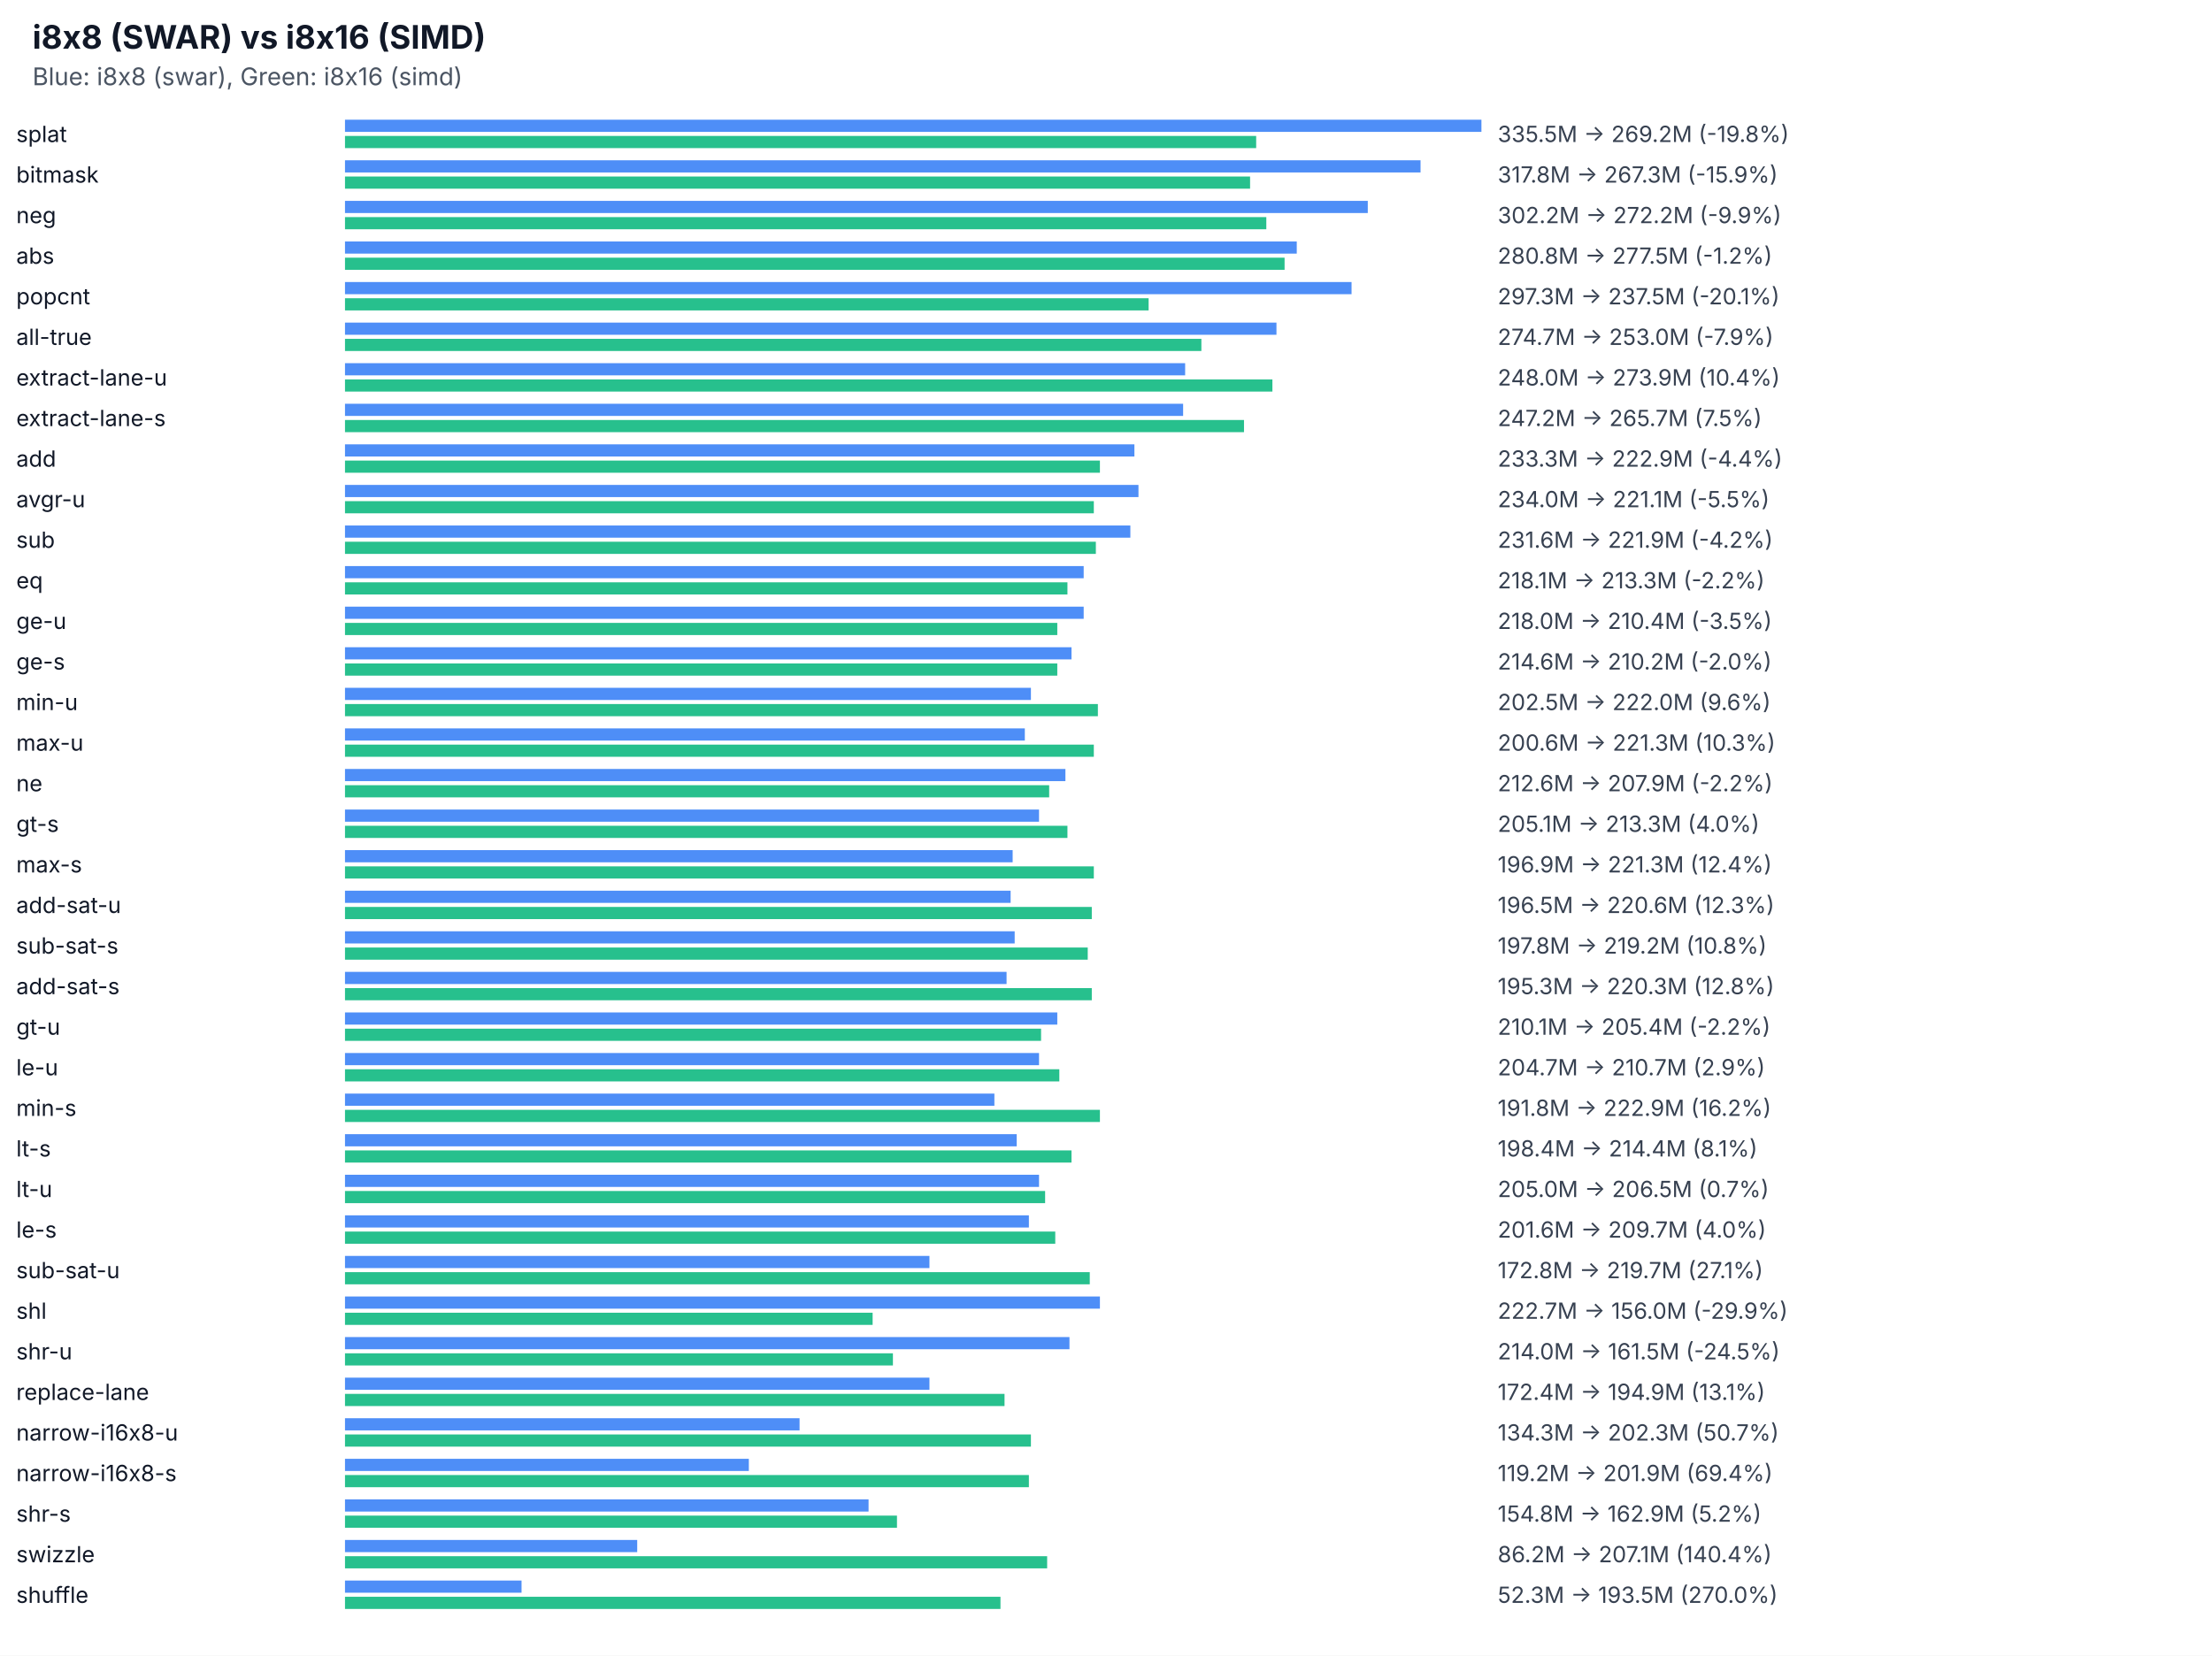
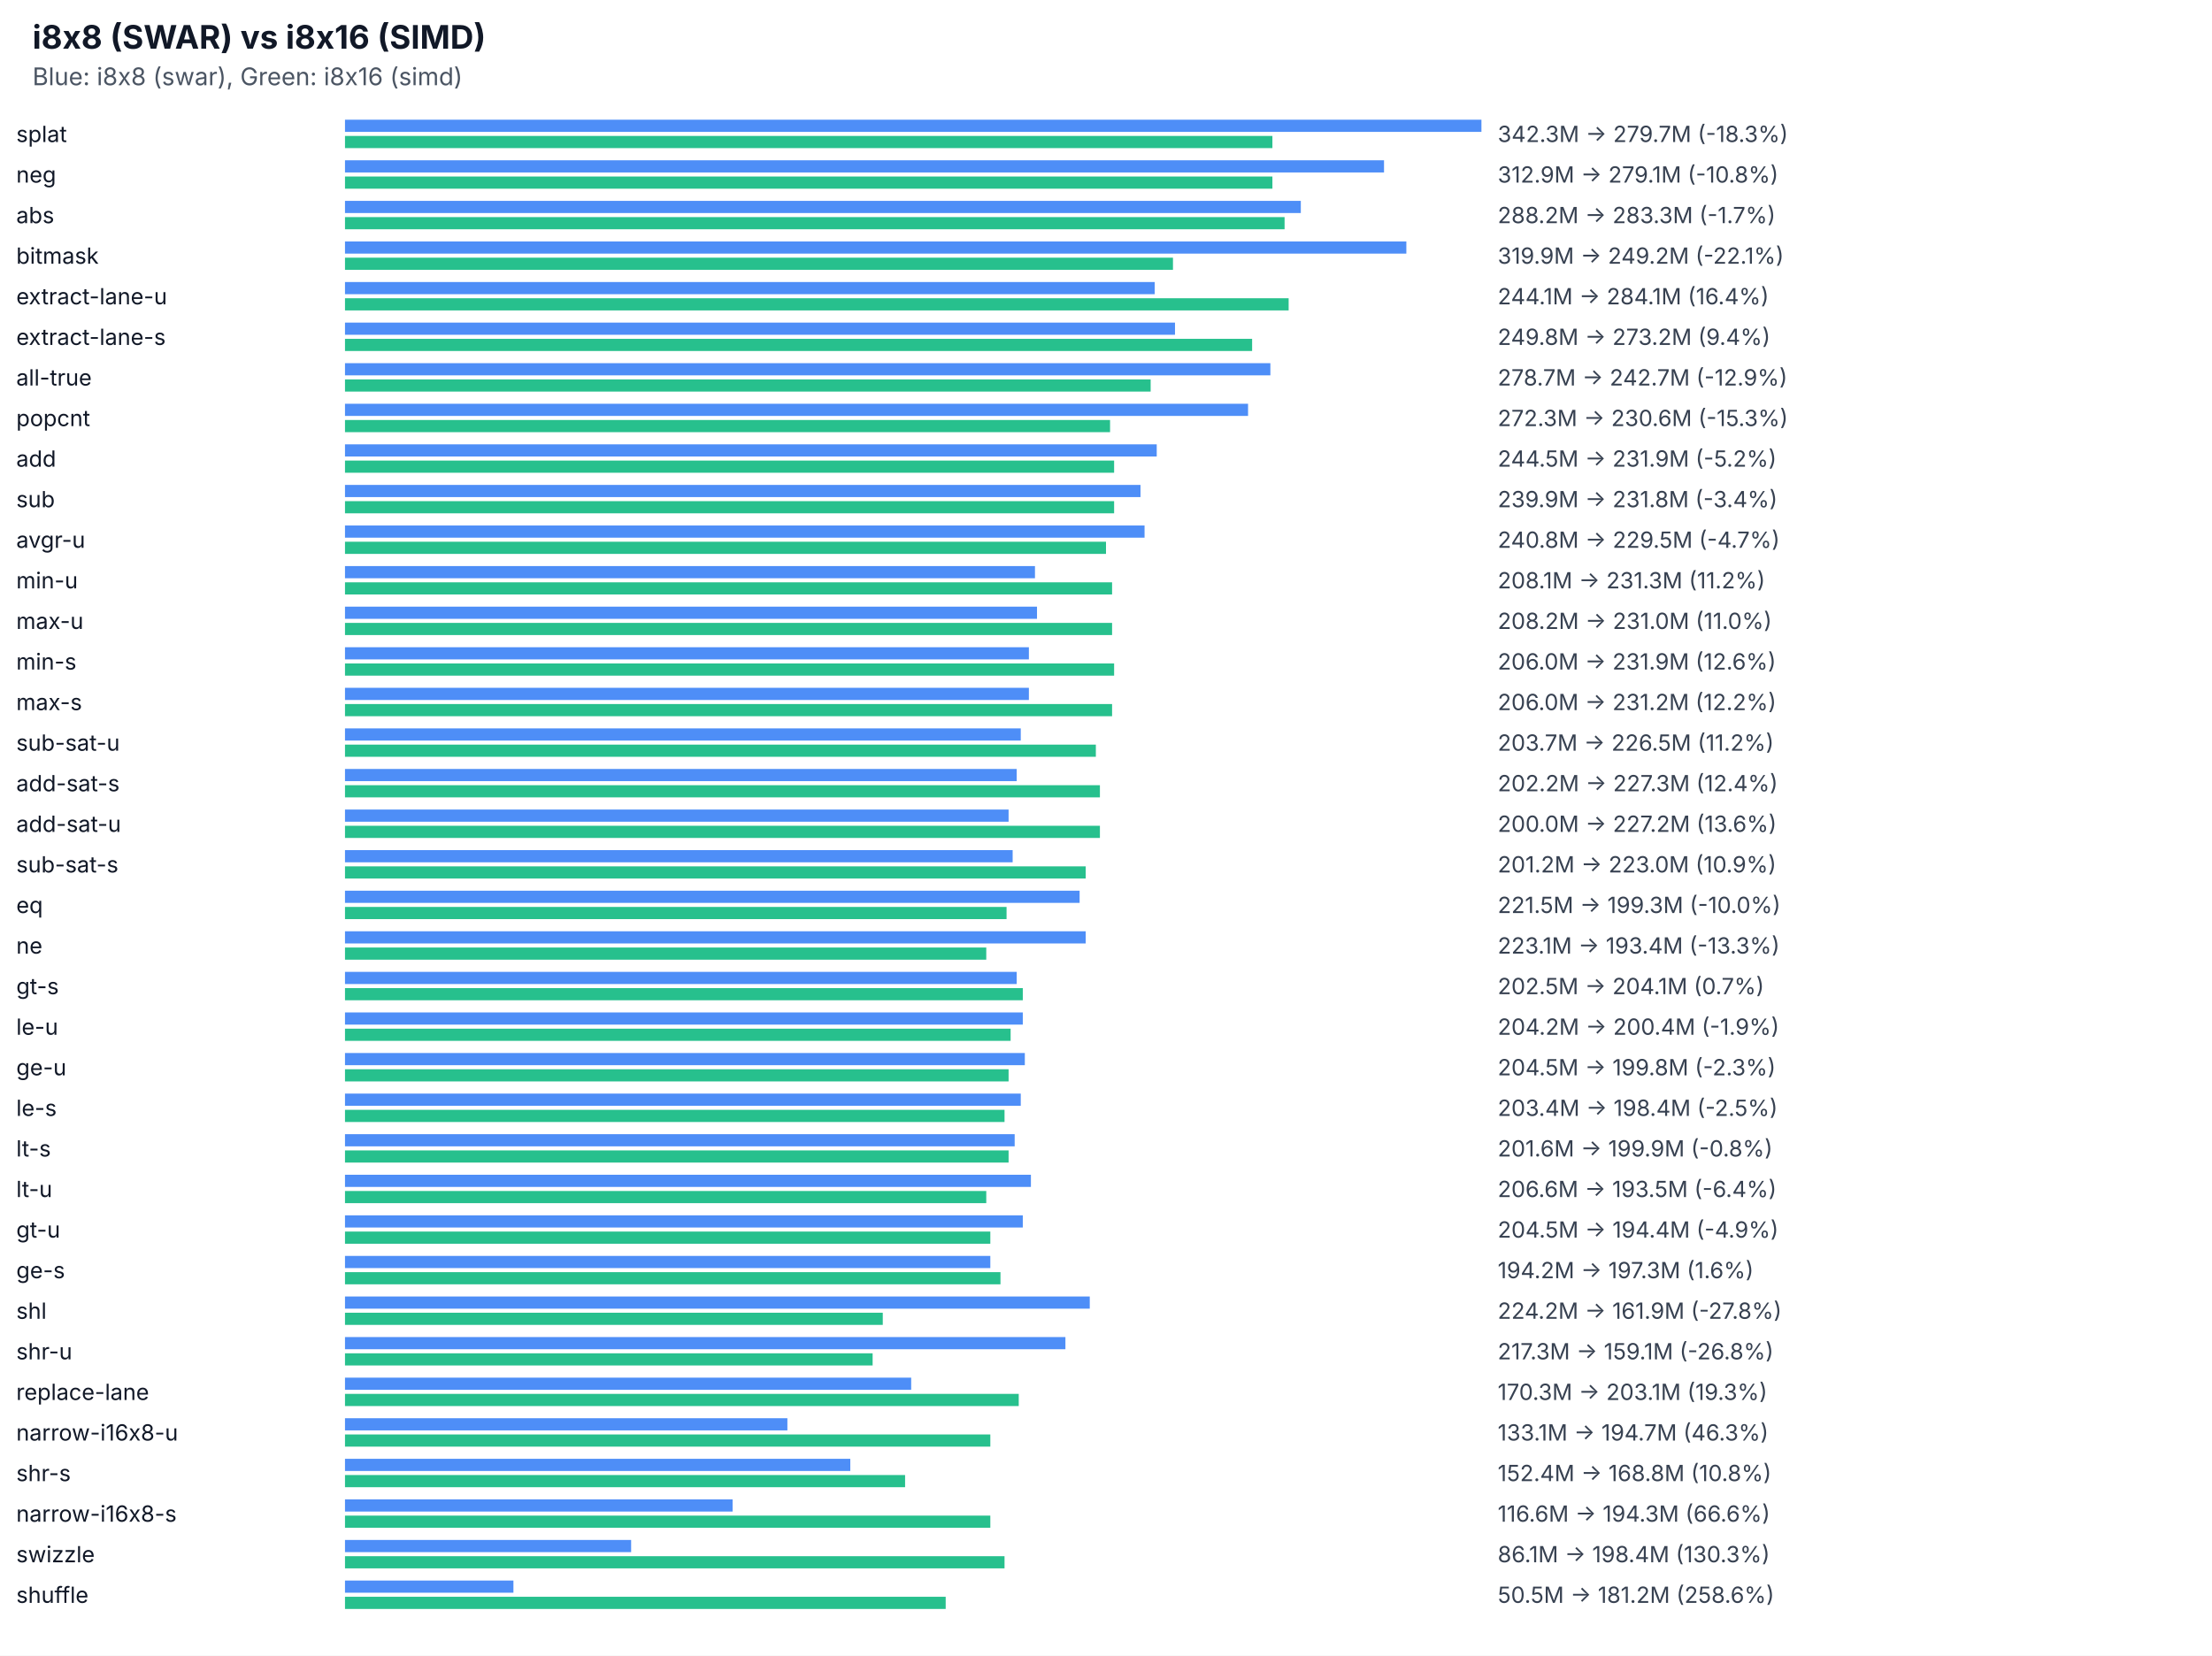
<svg xmlns="http://www.w3.org/2000/svg" width="1090" height="816" viewBox="0 0 1090 816">
  <rect x="0" y="0" width="1090" height="816" fill="#ffffff" />
  <text x="16" y="24" font-family="Inter, Arial, sans-serif" font-size="16" font-weight="700" fill="#111827">i8x8 (SWAR) vs i8x16 (SIMD)</text>
  <text x="16" y="42" font-family="Inter, Arial, sans-serif" font-size="12" fill="#4b5563">Blue: i8x8 (swar), Green: i8x16 (simd)</text>
  <text x="8" y="70" font-family="Inter, Arial, sans-serif" font-size="11" fill="#111827">splat</text>
  <rect x="170" y="59" width="560" height="6" fill="#3b82f6" opacity="0.9" />
-   <rect x="170" y="67" width="449" height="6" fill="#10b981" opacity="0.9" />
-   <text x="738" y="70" font-family="Inter, Arial, sans-serif" font-size="11" fill="#374151">335.5M -&gt; 269.2M (-19.8%)</text>
-   <text x="8" y="90" font-family="Inter, Arial, sans-serif" font-size="11" fill="#111827">bitmask</text>
-   <rect x="170" y="79" width="530" height="6" fill="#3b82f6" opacity="0.9" />
-   <rect x="170" y="87" width="446" height="6" fill="#10b981" opacity="0.9" />
-   <text x="738" y="90" font-family="Inter, Arial, sans-serif" font-size="11" fill="#374151">317.8M -&gt; 267.3M (-15.9%)</text>
-   <text x="8" y="110" font-family="Inter, Arial, sans-serif" font-size="11" fill="#111827">neg</text>
-   <rect x="170" y="99" width="504" height="6" fill="#3b82f6" opacity="0.9" />
-   <rect x="170" y="107" width="454" height="6" fill="#10b981" opacity="0.9" />
-   <text x="738" y="110" font-family="Inter, Arial, sans-serif" font-size="11" fill="#374151">302.2M -&gt; 272.2M (-9.9%)</text>
-   <text x="8" y="130" font-family="Inter, Arial, sans-serif" font-size="11" fill="#111827">abs</text>
-   <rect x="170" y="119" width="469" height="6" fill="#3b82f6" opacity="0.9" />
-   <rect x="170" y="127" width="463" height="6" fill="#10b981" opacity="0.9" />
-   <text x="738" y="130" font-family="Inter, Arial, sans-serif" font-size="11" fill="#374151">280.8M -&gt; 277.5M (-1.2%)</text>
-   <text x="8" y="150" font-family="Inter, Arial, sans-serif" font-size="11" fill="#111827">popcnt</text>
-   <rect x="170" y="139" width="496" height="6" fill="#3b82f6" opacity="0.9" />
-   <rect x="170" y="147" width="396" height="6" fill="#10b981" opacity="0.9" />
-   <text x="738" y="150" font-family="Inter, Arial, sans-serif" font-size="11" fill="#374151">297.3M -&gt; 237.5M (-20.1%)</text>
-   <text x="8" y="170" font-family="Inter, Arial, sans-serif" font-size="11" fill="#111827">all-true</text>
-   <rect x="170" y="159" width="459" height="6" fill="#3b82f6" opacity="0.9" />
-   <rect x="170" y="167" width="422" height="6" fill="#10b981" opacity="0.9" />
-   <text x="738" y="170" font-family="Inter, Arial, sans-serif" font-size="11" fill="#374151">274.7M -&gt; 253.0M (-7.9%)</text>
-   <text x="8" y="190" font-family="Inter, Arial, sans-serif" font-size="11" fill="#111827">extract-lane-u</text>
-   <rect x="170" y="179" width="414" height="6" fill="#3b82f6" opacity="0.9" />
-   <rect x="170" y="187" width="457" height="6" fill="#10b981" opacity="0.9" />
-   <text x="738" y="190" font-family="Inter, Arial, sans-serif" font-size="11" fill="#374151">248.0M -&gt; 273.9M (10.4%)</text>
-   <text x="8" y="210" font-family="Inter, Arial, sans-serif" font-size="11" fill="#111827">extract-lane-s</text>
-   <rect x="170" y="199" width="413" height="6" fill="#3b82f6" opacity="0.9" />
-   <rect x="170" y="207" width="443" height="6" fill="#10b981" opacity="0.9" />
-   <text x="738" y="210" font-family="Inter, Arial, sans-serif" font-size="11" fill="#374151">247.2M -&gt; 265.7M (7.5%)</text>
+   <rect x="170" y="67" width="457" height="6" fill="#10b981" opacity="0.9" />
+   <text x="738" y="70" font-family="Inter, Arial, sans-serif" font-size="11" fill="#374151">342.3M -&gt; 279.7M (-18.3%)</text>
+   <text x="8" y="90" font-family="Inter, Arial, sans-serif" font-size="11" fill="#111827">neg</text>
+   <rect x="170" y="79" width="512" height="6" fill="#3b82f6" opacity="0.9" />
+   <rect x="170" y="87" width="457" height="6" fill="#10b981" opacity="0.9" />
+   <text x="738" y="90" font-family="Inter, Arial, sans-serif" font-size="11" fill="#374151">312.9M -&gt; 279.1M (-10.8%)</text>
+   <text x="8" y="110" font-family="Inter, Arial, sans-serif" font-size="11" fill="#111827">abs</text>
+   <rect x="170" y="99" width="471" height="6" fill="#3b82f6" opacity="0.9" />
+   <rect x="170" y="107" width="463" height="6" fill="#10b981" opacity="0.9" />
+   <text x="738" y="110" font-family="Inter, Arial, sans-serif" font-size="11" fill="#374151">288.2M -&gt; 283.3M (-1.7%)</text>
+   <text x="8" y="130" font-family="Inter, Arial, sans-serif" font-size="11" fill="#111827">bitmask</text>
+   <rect x="170" y="119" width="523" height="6" fill="#3b82f6" opacity="0.9" />
+   <rect x="170" y="127" width="408" height="6" fill="#10b981" opacity="0.9" />
+   <text x="738" y="130" font-family="Inter, Arial, sans-serif" font-size="11" fill="#374151">319.9M -&gt; 249.2M (-22.1%)</text>
+   <text x="8" y="150" font-family="Inter, Arial, sans-serif" font-size="11" fill="#111827">extract-lane-u</text>
+   <rect x="170" y="139" width="399" height="6" fill="#3b82f6" opacity="0.9" />
+   <rect x="170" y="147" width="465" height="6" fill="#10b981" opacity="0.9" />
+   <text x="738" y="150" font-family="Inter, Arial, sans-serif" font-size="11" fill="#374151">244.1M -&gt; 284.1M (16.4%)</text>
+   <text x="8" y="170" font-family="Inter, Arial, sans-serif" font-size="11" fill="#111827">extract-lane-s</text>
+   <rect x="170" y="159" width="409" height="6" fill="#3b82f6" opacity="0.9" />
+   <rect x="170" y="167" width="447" height="6" fill="#10b981" opacity="0.9" />
+   <text x="738" y="170" font-family="Inter, Arial, sans-serif" font-size="11" fill="#374151">249.8M -&gt; 273.2M (9.4%)</text>
+   <text x="8" y="190" font-family="Inter, Arial, sans-serif" font-size="11" fill="#111827">all-true</text>
+   <rect x="170" y="179" width="456" height="6" fill="#3b82f6" opacity="0.9" />
+   <rect x="170" y="187" width="397" height="6" fill="#10b981" opacity="0.9" />
+   <text x="738" y="190" font-family="Inter, Arial, sans-serif" font-size="11" fill="#374151">278.7M -&gt; 242.7M (-12.9%)</text>
+   <text x="8" y="210" font-family="Inter, Arial, sans-serif" font-size="11" fill="#111827">popcnt</text>
+   <rect x="170" y="199" width="445" height="6" fill="#3b82f6" opacity="0.9" />
+   <rect x="170" y="207" width="377" height="6" fill="#10b981" opacity="0.9" />
+   <text x="738" y="210" font-family="Inter, Arial, sans-serif" font-size="11" fill="#374151">272.3M -&gt; 230.6M (-15.3%)</text>
  <text x="8" y="230" font-family="Inter, Arial, sans-serif" font-size="11" fill="#111827">add</text>
-   <rect x="170" y="219" width="389" height="6" fill="#3b82f6" opacity="0.9" />
-   <rect x="170" y="227" width="372" height="6" fill="#10b981" opacity="0.9" />
-   <text x="738" y="230" font-family="Inter, Arial, sans-serif" font-size="11" fill="#374151">233.3M -&gt; 222.9M (-4.4%)</text>
-   <text x="8" y="250" font-family="Inter, Arial, sans-serif" font-size="11" fill="#111827">avgr-u</text>
-   <rect x="170" y="239" width="391" height="6" fill="#3b82f6" opacity="0.9" />
-   <rect x="170" y="247" width="369" height="6" fill="#10b981" opacity="0.9" />
-   <text x="738" y="250" font-family="Inter, Arial, sans-serif" font-size="11" fill="#374151">234.0M -&gt; 221.1M (-5.5%)</text>
-   <text x="8" y="270" font-family="Inter, Arial, sans-serif" font-size="11" fill="#111827">sub</text>
-   <rect x="170" y="259" width="387" height="6" fill="#3b82f6" opacity="0.9" />
-   <rect x="170" y="267" width="370" height="6" fill="#10b981" opacity="0.9" />
-   <text x="738" y="270" font-family="Inter, Arial, sans-serif" font-size="11" fill="#374151">231.6M -&gt; 221.9M (-4.2%)</text>
-   <text x="8" y="290" font-family="Inter, Arial, sans-serif" font-size="11" fill="#111827">eq</text>
-   <rect x="170" y="279" width="364" height="6" fill="#3b82f6" opacity="0.9" />
-   <rect x="170" y="287" width="356" height="6" fill="#10b981" opacity="0.9" />
-   <text x="738" y="290" font-family="Inter, Arial, sans-serif" font-size="11" fill="#374151">218.1M -&gt; 213.3M (-2.2%)</text>
-   <text x="8" y="310" font-family="Inter, Arial, sans-serif" font-size="11" fill="#111827">ge-u</text>
-   <rect x="170" y="299" width="364" height="6" fill="#3b82f6" opacity="0.9" />
-   <rect x="170" y="307" width="351" height="6" fill="#10b981" opacity="0.9" />
-   <text x="738" y="310" font-family="Inter, Arial, sans-serif" font-size="11" fill="#374151">218.0M -&gt; 210.4M (-3.5%)</text>
-   <text x="8" y="330" font-family="Inter, Arial, sans-serif" font-size="11" fill="#111827">ge-s</text>
-   <rect x="170" y="319" width="358" height="6" fill="#3b82f6" opacity="0.9" />
-   <rect x="170" y="327" width="351" height="6" fill="#10b981" opacity="0.9" />
-   <text x="738" y="330" font-family="Inter, Arial, sans-serif" font-size="11" fill="#374151">214.6M -&gt; 210.2M (-2.0%)</text>
-   <text x="8" y="350" font-family="Inter, Arial, sans-serif" font-size="11" fill="#111827">min-u</text>
-   <rect x="170" y="339" width="338" height="6" fill="#3b82f6" opacity="0.9" />
-   <rect x="170" y="347" width="371" height="6" fill="#10b981" opacity="0.9" />
-   <text x="738" y="350" font-family="Inter, Arial, sans-serif" font-size="11" fill="#374151">202.5M -&gt; 222.0M (9.6%)</text>
-   <text x="8" y="370" font-family="Inter, Arial, sans-serif" font-size="11" fill="#111827">max-u</text>
-   <rect x="170" y="359" width="335" height="6" fill="#3b82f6" opacity="0.9" />
-   <rect x="170" y="367" width="369" height="6" fill="#10b981" opacity="0.9" />
-   <text x="738" y="370" font-family="Inter, Arial, sans-serif" font-size="11" fill="#374151">200.6M -&gt; 221.3M (10.3%)</text>
-   <text x="8" y="390" font-family="Inter, Arial, sans-serif" font-size="11" fill="#111827">ne</text>
-   <rect x="170" y="379" width="355" height="6" fill="#3b82f6" opacity="0.9" />
-   <rect x="170" y="387" width="347" height="6" fill="#10b981" opacity="0.9" />
-   <text x="738" y="390" font-family="Inter, Arial, sans-serif" font-size="11" fill="#374151">212.6M -&gt; 207.9M (-2.2%)</text>
-   <text x="8" y="410" font-family="Inter, Arial, sans-serif" font-size="11" fill="#111827">gt-s</text>
-   <rect x="170" y="399" width="342" height="6" fill="#3b82f6" opacity="0.9" />
-   <rect x="170" y="407" width="356" height="6" fill="#10b981" opacity="0.9" />
-   <text x="738" y="410" font-family="Inter, Arial, sans-serif" font-size="11" fill="#374151">205.1M -&gt; 213.3M (4.0%)</text>
-   <text x="8" y="430" font-family="Inter, Arial, sans-serif" font-size="11" fill="#111827">max-s</text>
+   <rect x="170" y="219" width="400" height="6" fill="#3b82f6" opacity="0.9" />
+   <rect x="170" y="227" width="379" height="6" fill="#10b981" opacity="0.9" />
+   <text x="738" y="230" font-family="Inter, Arial, sans-serif" font-size="11" fill="#374151">244.5M -&gt; 231.9M (-5.2%)</text>
+   <text x="8" y="250" font-family="Inter, Arial, sans-serif" font-size="11" fill="#111827">sub</text>
+   <rect x="170" y="239" width="392" height="6" fill="#3b82f6" opacity="0.9" />
+   <rect x="170" y="247" width="379" height="6" fill="#10b981" opacity="0.9" />
+   <text x="738" y="250" font-family="Inter, Arial, sans-serif" font-size="11" fill="#374151">239.9M -&gt; 231.8M (-3.4%)</text>
+   <text x="8" y="270" font-family="Inter, Arial, sans-serif" font-size="11" fill="#111827">avgr-u</text>
+   <rect x="170" y="259" width="394" height="6" fill="#3b82f6" opacity="0.9" />
+   <rect x="170" y="267" width="375" height="6" fill="#10b981" opacity="0.9" />
+   <text x="738" y="270" font-family="Inter, Arial, sans-serif" font-size="11" fill="#374151">240.8M -&gt; 229.5M (-4.7%)</text>
+   <text x="8" y="290" font-family="Inter, Arial, sans-serif" font-size="11" fill="#111827">min-u</text>
+   <rect x="170" y="279" width="340" height="6" fill="#3b82f6" opacity="0.9" />
+   <rect x="170" y="287" width="378" height="6" fill="#10b981" opacity="0.9" />
+   <text x="738" y="290" font-family="Inter, Arial, sans-serif" font-size="11" fill="#374151">208.1M -&gt; 231.3M (11.2%)</text>
+   <text x="8" y="310" font-family="Inter, Arial, sans-serif" font-size="11" fill="#111827">max-u</text>
+   <rect x="170" y="299" width="341" height="6" fill="#3b82f6" opacity="0.9" />
+   <rect x="170" y="307" width="378" height="6" fill="#10b981" opacity="0.9" />
+   <text x="738" y="310" font-family="Inter, Arial, sans-serif" font-size="11" fill="#374151">208.2M -&gt; 231.0M (11.0%)</text>
+   <text x="8" y="330" font-family="Inter, Arial, sans-serif" font-size="11" fill="#111827">min-s</text>
+   <rect x="170" y="319" width="337" height="6" fill="#3b82f6" opacity="0.9" />
+   <rect x="170" y="327" width="379" height="6" fill="#10b981" opacity="0.9" />
+   <text x="738" y="330" font-family="Inter, Arial, sans-serif" font-size="11" fill="#374151">206.0M -&gt; 231.9M (12.6%)</text>
+   <text x="8" y="350" font-family="Inter, Arial, sans-serif" font-size="11" fill="#111827">max-s</text>
+   <rect x="170" y="339" width="337" height="6" fill="#3b82f6" opacity="0.9" />
+   <rect x="170" y="347" width="378" height="6" fill="#10b981" opacity="0.9" />
+   <text x="738" y="350" font-family="Inter, Arial, sans-serif" font-size="11" fill="#374151">206.0M -&gt; 231.2M (12.2%)</text>
+   <text x="8" y="370" font-family="Inter, Arial, sans-serif" font-size="11" fill="#111827">sub-sat-u</text>
+   <rect x="170" y="359" width="333" height="6" fill="#3b82f6" opacity="0.9" />
+   <rect x="170" y="367" width="370" height="6" fill="#10b981" opacity="0.9" />
+   <text x="738" y="370" font-family="Inter, Arial, sans-serif" font-size="11" fill="#374151">203.7M -&gt; 226.5M (11.2%)</text>
+   <text x="8" y="390" font-family="Inter, Arial, sans-serif" font-size="11" fill="#111827">add-sat-s</text>
+   <rect x="170" y="379" width="331" height="6" fill="#3b82f6" opacity="0.9" />
+   <rect x="170" y="387" width="372" height="6" fill="#10b981" opacity="0.9" />
+   <text x="738" y="390" font-family="Inter, Arial, sans-serif" font-size="11" fill="#374151">202.2M -&gt; 227.3M (12.4%)</text>
+   <text x="8" y="410" font-family="Inter, Arial, sans-serif" font-size="11" fill="#111827">add-sat-u</text>
+   <rect x="170" y="399" width="327" height="6" fill="#3b82f6" opacity="0.9" />
+   <rect x="170" y="407" width="372" height="6" fill="#10b981" opacity="0.9" />
+   <text x="738" y="410" font-family="Inter, Arial, sans-serif" font-size="11" fill="#374151">200.0M -&gt; 227.2M (13.6%)</text>
+   <text x="8" y="430" font-family="Inter, Arial, sans-serif" font-size="11" fill="#111827">sub-sat-s</text>
  <rect x="170" y="419" width="329" height="6" fill="#3b82f6" opacity="0.9" />
-   <rect x="170" y="427" width="369" height="6" fill="#10b981" opacity="0.9" />
-   <text x="738" y="430" font-family="Inter, Arial, sans-serif" font-size="11" fill="#374151">196.9M -&gt; 221.3M (12.4%)</text>
-   <text x="8" y="450" font-family="Inter, Arial, sans-serif" font-size="11" fill="#111827">add-sat-u</text>
-   <rect x="170" y="439" width="328" height="6" fill="#3b82f6" opacity="0.9" />
-   <rect x="170" y="447" width="368" height="6" fill="#10b981" opacity="0.9" />
-   <text x="738" y="450" font-family="Inter, Arial, sans-serif" font-size="11" fill="#374151">196.5M -&gt; 220.6M (12.3%)</text>
-   <text x="8" y="470" font-family="Inter, Arial, sans-serif" font-size="11" fill="#111827">sub-sat-s</text>
-   <rect x="170" y="459" width="330" height="6" fill="#3b82f6" opacity="0.9" />
-   <rect x="170" y="467" width="366" height="6" fill="#10b981" opacity="0.9" />
-   <text x="738" y="470" font-family="Inter, Arial, sans-serif" font-size="11" fill="#374151">197.8M -&gt; 219.2M (10.8%)</text>
-   <text x="8" y="490" font-family="Inter, Arial, sans-serif" font-size="11" fill="#111827">add-sat-s</text>
-   <rect x="170" y="479" width="326" height="6" fill="#3b82f6" opacity="0.9" />
-   <rect x="170" y="487" width="368" height="6" fill="#10b981" opacity="0.9" />
-   <text x="738" y="490" font-family="Inter, Arial, sans-serif" font-size="11" fill="#374151">195.3M -&gt; 220.3M (12.8%)</text>
-   <text x="8" y="510" font-family="Inter, Arial, sans-serif" font-size="11" fill="#111827">gt-u</text>
-   <rect x="170" y="499" width="351" height="6" fill="#3b82f6" opacity="0.9" />
-   <rect x="170" y="507" width="343" height="6" fill="#10b981" opacity="0.9" />
-   <text x="738" y="510" font-family="Inter, Arial, sans-serif" font-size="11" fill="#374151">210.1M -&gt; 205.4M (-2.2%)</text>
-   <text x="8" y="530" font-family="Inter, Arial, sans-serif" font-size="11" fill="#111827">le-u</text>
-   <rect x="170" y="519" width="342" height="6" fill="#3b82f6" opacity="0.9" />
-   <rect x="170" y="527" width="352" height="6" fill="#10b981" opacity="0.9" />
-   <text x="738" y="530" font-family="Inter, Arial, sans-serif" font-size="11" fill="#374151">204.7M -&gt; 210.7M (2.9%)</text>
-   <text x="8" y="550" font-family="Inter, Arial, sans-serif" font-size="11" fill="#111827">min-s</text>
-   <rect x="170" y="539" width="320" height="6" fill="#3b82f6" opacity="0.9" />
-   <rect x="170" y="547" width="372" height="6" fill="#10b981" opacity="0.9" />
-   <text x="738" y="550" font-family="Inter, Arial, sans-serif" font-size="11" fill="#374151">191.8M -&gt; 222.9M (16.2%)</text>
+   <rect x="170" y="427" width="365" height="6" fill="#10b981" opacity="0.9" />
+   <text x="738" y="430" font-family="Inter, Arial, sans-serif" font-size="11" fill="#374151">201.2M -&gt; 223.0M (10.9%)</text>
+   <text x="8" y="450" font-family="Inter, Arial, sans-serif" font-size="11" fill="#111827">eq</text>
+   <rect x="170" y="439" width="362" height="6" fill="#3b82f6" opacity="0.9" />
+   <rect x="170" y="447" width="326" height="6" fill="#10b981" opacity="0.9" />
+   <text x="738" y="450" font-family="Inter, Arial, sans-serif" font-size="11" fill="#374151">221.5M -&gt; 199.3M (-10.0%)</text>
+   <text x="8" y="470" font-family="Inter, Arial, sans-serif" font-size="11" fill="#111827">ne</text>
+   <rect x="170" y="459" width="365" height="6" fill="#3b82f6" opacity="0.9" />
+   <rect x="170" y="467" width="316" height="6" fill="#10b981" opacity="0.9" />
+   <text x="738" y="470" font-family="Inter, Arial, sans-serif" font-size="11" fill="#374151">223.1M -&gt; 193.4M (-13.3%)</text>
+   <text x="8" y="490" font-family="Inter, Arial, sans-serif" font-size="11" fill="#111827">gt-s</text>
+   <rect x="170" y="479" width="331" height="6" fill="#3b82f6" opacity="0.9" />
+   <rect x="170" y="487" width="334" height="6" fill="#10b981" opacity="0.9" />
+   <text x="738" y="490" font-family="Inter, Arial, sans-serif" font-size="11" fill="#374151">202.5M -&gt; 204.1M (0.7%)</text>
+   <text x="8" y="510" font-family="Inter, Arial, sans-serif" font-size="11" fill="#111827">le-u</text>
+   <rect x="170" y="499" width="334" height="6" fill="#3b82f6" opacity="0.9" />
+   <rect x="170" y="507" width="328" height="6" fill="#10b981" opacity="0.9" />
+   <text x="738" y="510" font-family="Inter, Arial, sans-serif" font-size="11" fill="#374151">204.2M -&gt; 200.4M (-1.9%)</text>
+   <text x="8" y="530" font-family="Inter, Arial, sans-serif" font-size="11" fill="#111827">ge-u</text>
+   <rect x="170" y="519" width="335" height="6" fill="#3b82f6" opacity="0.9" />
+   <rect x="170" y="527" width="327" height="6" fill="#10b981" opacity="0.9" />
+   <text x="738" y="530" font-family="Inter, Arial, sans-serif" font-size="11" fill="#374151">204.5M -&gt; 199.8M (-2.3%)</text>
+   <text x="8" y="550" font-family="Inter, Arial, sans-serif" font-size="11" fill="#111827">le-s</text>
+   <rect x="170" y="539" width="333" height="6" fill="#3b82f6" opacity="0.9" />
+   <rect x="170" y="547" width="325" height="6" fill="#10b981" opacity="0.9" />
+   <text x="738" y="550" font-family="Inter, Arial, sans-serif" font-size="11" fill="#374151">203.4M -&gt; 198.4M (-2.5%)</text>
  <text x="8" y="570" font-family="Inter, Arial, sans-serif" font-size="11" fill="#111827">lt-s</text>
-   <rect x="170" y="559" width="331" height="6" fill="#3b82f6" opacity="0.9" />
-   <rect x="170" y="567" width="358" height="6" fill="#10b981" opacity="0.9" />
-   <text x="738" y="570" font-family="Inter, Arial, sans-serif" font-size="11" fill="#374151">198.4M -&gt; 214.4M (8.1%)</text>
+   <rect x="170" y="559" width="330" height="6" fill="#3b82f6" opacity="0.9" />
+   <rect x="170" y="567" width="327" height="6" fill="#10b981" opacity="0.9" />
+   <text x="738" y="570" font-family="Inter, Arial, sans-serif" font-size="11" fill="#374151">201.6M -&gt; 199.9M (-0.8%)</text>
  <text x="8" y="590" font-family="Inter, Arial, sans-serif" font-size="11" fill="#111827">lt-u</text>
-   <rect x="170" y="579" width="342" height="6" fill="#3b82f6" opacity="0.9" />
-   <rect x="170" y="587" width="345" height="6" fill="#10b981" opacity="0.9" />
-   <text x="738" y="590" font-family="Inter, Arial, sans-serif" font-size="11" fill="#374151">205.0M -&gt; 206.5M (0.7%)</text>
-   <text x="8" y="610" font-family="Inter, Arial, sans-serif" font-size="11" fill="#111827">le-s</text>
-   <rect x="170" y="599" width="337" height="6" fill="#3b82f6" opacity="0.9" />
-   <rect x="170" y="607" width="350" height="6" fill="#10b981" opacity="0.9" />
-   <text x="738" y="610" font-family="Inter, Arial, sans-serif" font-size="11" fill="#374151">201.6M -&gt; 209.7M (4.0%)</text>
-   <text x="8" y="630" font-family="Inter, Arial, sans-serif" font-size="11" fill="#111827">sub-sat-u</text>
-   <rect x="170" y="619" width="288" height="6" fill="#3b82f6" opacity="0.9" />
-   <rect x="170" y="627" width="367" height="6" fill="#10b981" opacity="0.9" />
-   <text x="738" y="630" font-family="Inter, Arial, sans-serif" font-size="11" fill="#374151">172.8M -&gt; 219.7M (27.1%)</text>
+   <rect x="170" y="579" width="338" height="6" fill="#3b82f6" opacity="0.9" />
+   <rect x="170" y="587" width="316" height="6" fill="#10b981" opacity="0.9" />
+   <text x="738" y="590" font-family="Inter, Arial, sans-serif" font-size="11" fill="#374151">206.6M -&gt; 193.5M (-6.4%)</text>
+   <text x="8" y="610" font-family="Inter, Arial, sans-serif" font-size="11" fill="#111827">gt-u</text>
+   <rect x="170" y="599" width="334" height="6" fill="#3b82f6" opacity="0.9" />
+   <rect x="170" y="607" width="318" height="6" fill="#10b981" opacity="0.9" />
+   <text x="738" y="610" font-family="Inter, Arial, sans-serif" font-size="11" fill="#374151">204.5M -&gt; 194.4M (-4.9%)</text>
+   <text x="8" y="630" font-family="Inter, Arial, sans-serif" font-size="11" fill="#111827">ge-s</text>
+   <rect x="170" y="619" width="318" height="6" fill="#3b82f6" opacity="0.9" />
+   <rect x="170" y="627" width="323" height="6" fill="#10b981" opacity="0.9" />
+   <text x="738" y="630" font-family="Inter, Arial, sans-serif" font-size="11" fill="#374151">194.2M -&gt; 197.3M (1.6%)</text>
  <text x="8" y="650" font-family="Inter, Arial, sans-serif" font-size="11" fill="#111827">shl</text>
-   <rect x="170" y="639" width="372" height="6" fill="#3b82f6" opacity="0.9" />
-   <rect x="170" y="647" width="260" height="6" fill="#10b981" opacity="0.9" />
-   <text x="738" y="650" font-family="Inter, Arial, sans-serif" font-size="11" fill="#374151">222.7M -&gt; 156.0M (-29.9%)</text>
+   <rect x="170" y="639" width="367" height="6" fill="#3b82f6" opacity="0.9" />
+   <rect x="170" y="647" width="265" height="6" fill="#10b981" opacity="0.9" />
+   <text x="738" y="650" font-family="Inter, Arial, sans-serif" font-size="11" fill="#374151">224.2M -&gt; 161.9M (-27.8%)</text>
  <text x="8" y="670" font-family="Inter, Arial, sans-serif" font-size="11" fill="#111827">shr-u</text>
-   <rect x="170" y="659" width="357" height="6" fill="#3b82f6" opacity="0.9" />
-   <rect x="170" y="667" width="270" height="6" fill="#10b981" opacity="0.9" />
-   <text x="738" y="670" font-family="Inter, Arial, sans-serif" font-size="11" fill="#374151">214.0M -&gt; 161.5M (-24.5%)</text>
+   <rect x="170" y="659" width="355" height="6" fill="#3b82f6" opacity="0.9" />
+   <rect x="170" y="667" width="260" height="6" fill="#10b981" opacity="0.9" />
+   <text x="738" y="670" font-family="Inter, Arial, sans-serif" font-size="11" fill="#374151">217.3M -&gt; 159.1M (-26.8%)</text>
  <text x="8" y="690" font-family="Inter, Arial, sans-serif" font-size="11" fill="#111827">replace-lane</text>
-   <rect x="170" y="679" width="288" height="6" fill="#3b82f6" opacity="0.9" />
-   <rect x="170" y="687" width="325" height="6" fill="#10b981" opacity="0.9" />
-   <text x="738" y="690" font-family="Inter, Arial, sans-serif" font-size="11" fill="#374151">172.4M -&gt; 194.9M (13.1%)</text>
+   <rect x="170" y="679" width="279" height="6" fill="#3b82f6" opacity="0.9" />
+   <rect x="170" y="687" width="332" height="6" fill="#10b981" opacity="0.9" />
+   <text x="738" y="690" font-family="Inter, Arial, sans-serif" font-size="11" fill="#374151">170.3M -&gt; 203.1M (19.3%)</text>
  <text x="8" y="710" font-family="Inter, Arial, sans-serif" font-size="11" fill="#111827">narrow-i16x8-u</text>
-   <rect x="170" y="699" width="224" height="6" fill="#3b82f6" opacity="0.9" />
-   <rect x="170" y="707" width="338" height="6" fill="#10b981" opacity="0.9" />
-   <text x="738" y="710" font-family="Inter, Arial, sans-serif" font-size="11" fill="#374151">134.3M -&gt; 202.3M (50.7%)</text>
-   <text x="8" y="730" font-family="Inter, Arial, sans-serif" font-size="11" fill="#111827">narrow-i16x8-s</text>
-   <rect x="170" y="719" width="199" height="6" fill="#3b82f6" opacity="0.9" />
-   <rect x="170" y="727" width="337" height="6" fill="#10b981" opacity="0.9" />
-   <text x="738" y="730" font-family="Inter, Arial, sans-serif" font-size="11" fill="#374151">119.2M -&gt; 201.9M (69.4%)</text>
-   <text x="8" y="750" font-family="Inter, Arial, sans-serif" font-size="11" fill="#111827">shr-s</text>
-   <rect x="170" y="739" width="258" height="6" fill="#3b82f6" opacity="0.9" />
-   <rect x="170" y="747" width="272" height="6" fill="#10b981" opacity="0.9" />
-   <text x="738" y="750" font-family="Inter, Arial, sans-serif" font-size="11" fill="#374151">154.8M -&gt; 162.9M (5.2%)</text>
+   <rect x="170" y="699" width="218" height="6" fill="#3b82f6" opacity="0.9" />
+   <rect x="170" y="707" width="318" height="6" fill="#10b981" opacity="0.9" />
+   <text x="738" y="710" font-family="Inter, Arial, sans-serif" font-size="11" fill="#374151">133.1M -&gt; 194.7M (46.3%)</text>
+   <text x="8" y="730" font-family="Inter, Arial, sans-serif" font-size="11" fill="#111827">shr-s</text>
+   <rect x="170" y="719" width="249" height="6" fill="#3b82f6" opacity="0.9" />
+   <rect x="170" y="727" width="276" height="6" fill="#10b981" opacity="0.9" />
+   <text x="738" y="730" font-family="Inter, Arial, sans-serif" font-size="11" fill="#374151">152.4M -&gt; 168.8M (10.8%)</text>
+   <text x="8" y="750" font-family="Inter, Arial, sans-serif" font-size="11" fill="#111827">narrow-i16x8-s</text>
+   <rect x="170" y="739" width="191" height="6" fill="#3b82f6" opacity="0.9" />
+   <rect x="170" y="747" width="318" height="6" fill="#10b981" opacity="0.9" />
+   <text x="738" y="750" font-family="Inter, Arial, sans-serif" font-size="11" fill="#374151">116.6M -&gt; 194.3M (66.6%)</text>
  <text x="8" y="770" font-family="Inter, Arial, sans-serif" font-size="11" fill="#111827">swizzle</text>
-   <rect x="170" y="759" width="144" height="6" fill="#3b82f6" opacity="0.9" />
-   <rect x="170" y="767" width="346" height="6" fill="#10b981" opacity="0.9" />
-   <text x="738" y="770" font-family="Inter, Arial, sans-serif" font-size="11" fill="#374151">86.2M -&gt; 207.1M (140.4%)</text>
+   <rect x="170" y="759" width="141" height="6" fill="#3b82f6" opacity="0.9" />
+   <rect x="170" y="767" width="325" height="6" fill="#10b981" opacity="0.9" />
+   <text x="738" y="770" font-family="Inter, Arial, sans-serif" font-size="11" fill="#374151">86.1M -&gt; 198.4M (130.3%)</text>
  <text x="8" y="790" font-family="Inter, Arial, sans-serif" font-size="11" fill="#111827">shuffle</text>
-   <rect x="170" y="779" width="87" height="6" fill="#3b82f6" opacity="0.9" />
-   <rect x="170" y="787" width="323" height="6" fill="#10b981" opacity="0.9" />
-   <text x="738" y="790" font-family="Inter, Arial, sans-serif" font-size="11" fill="#374151">52.3M -&gt; 193.5M (270.0%)</text>
+   <rect x="170" y="779" width="83" height="6" fill="#3b82f6" opacity="0.9" />
+   <rect x="170" y="787" width="296" height="6" fill="#10b981" opacity="0.9" />
+   <text x="738" y="790" font-family="Inter, Arial, sans-serif" font-size="11" fill="#374151">50.5M -&gt; 181.2M (258.6%)</text>
</svg>
